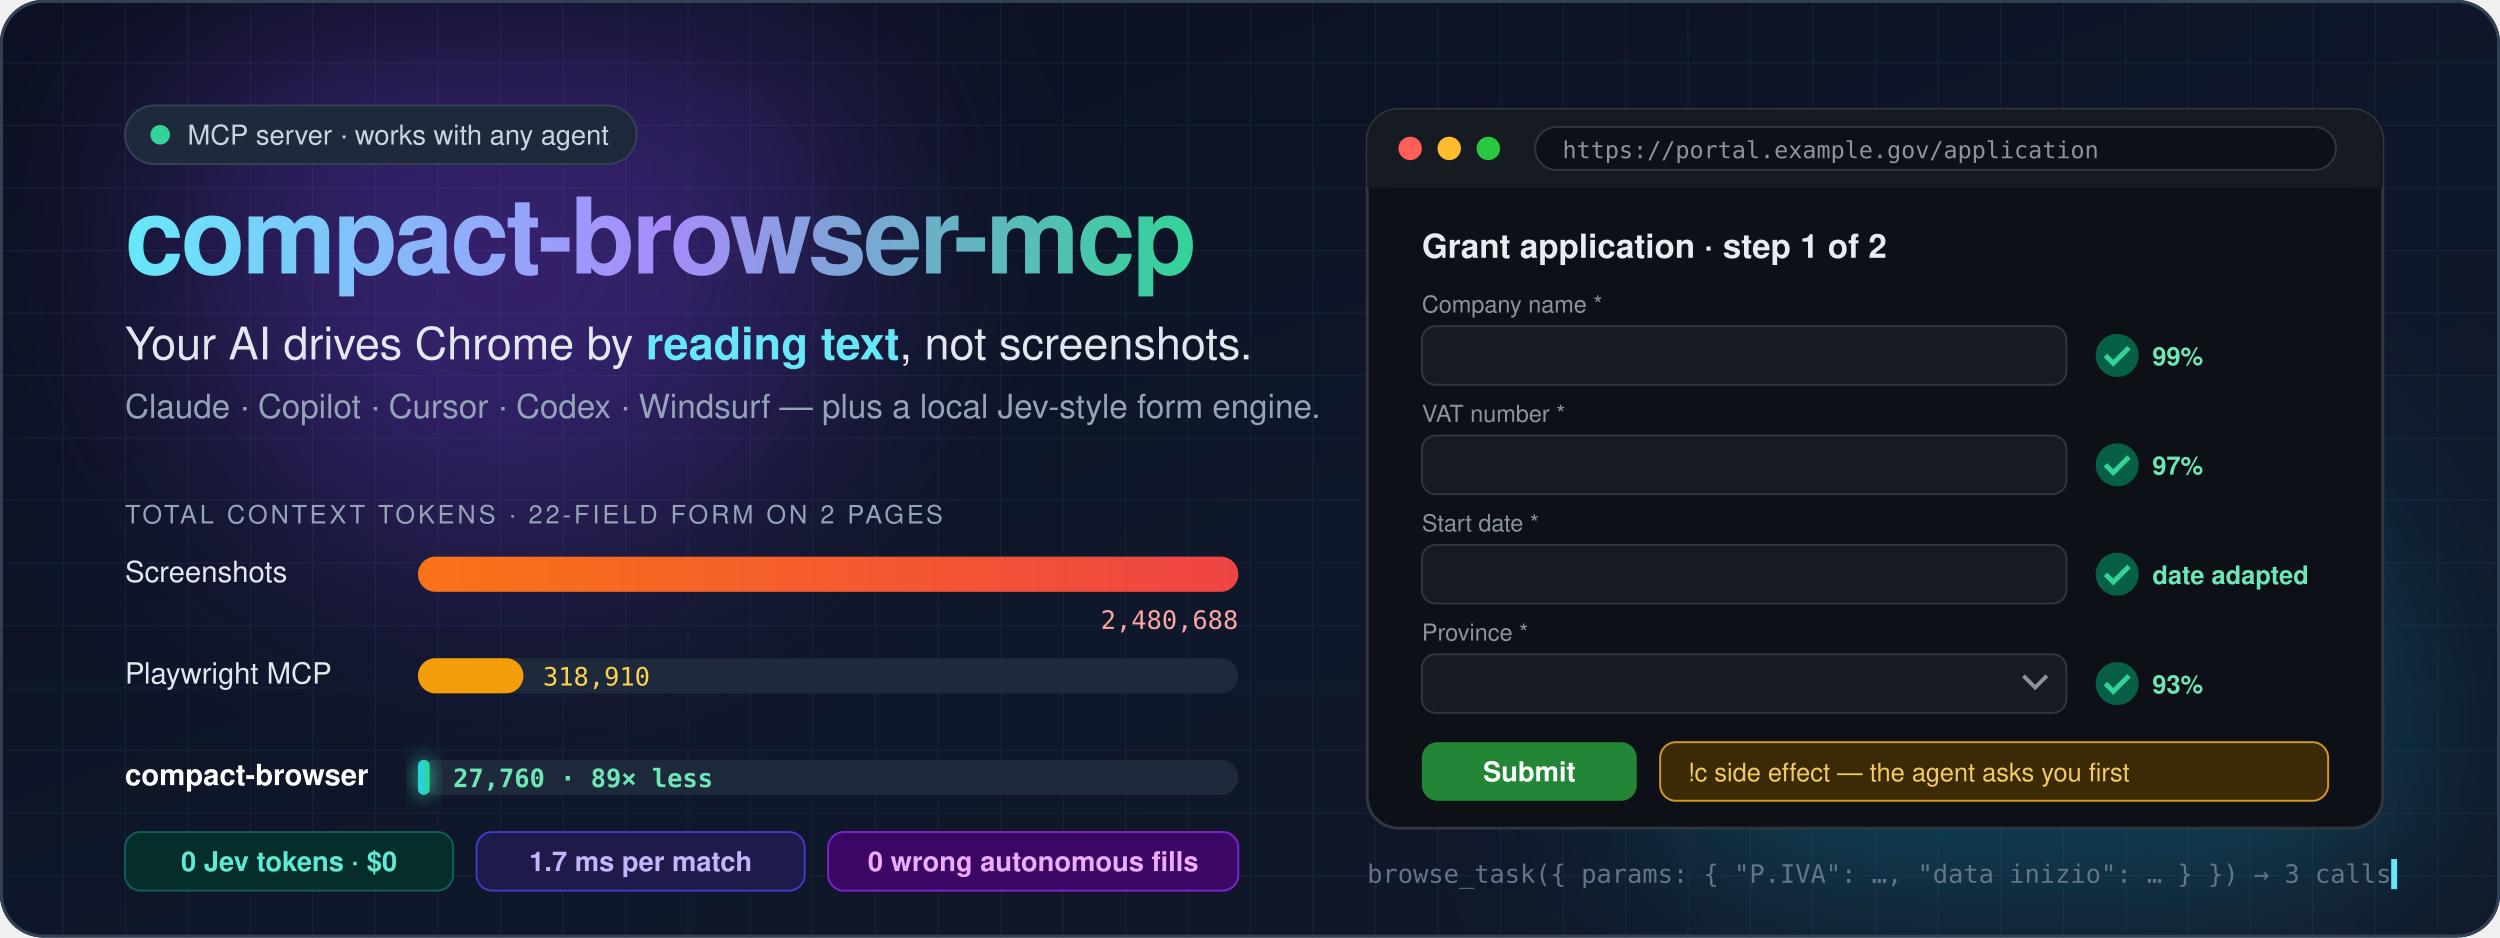
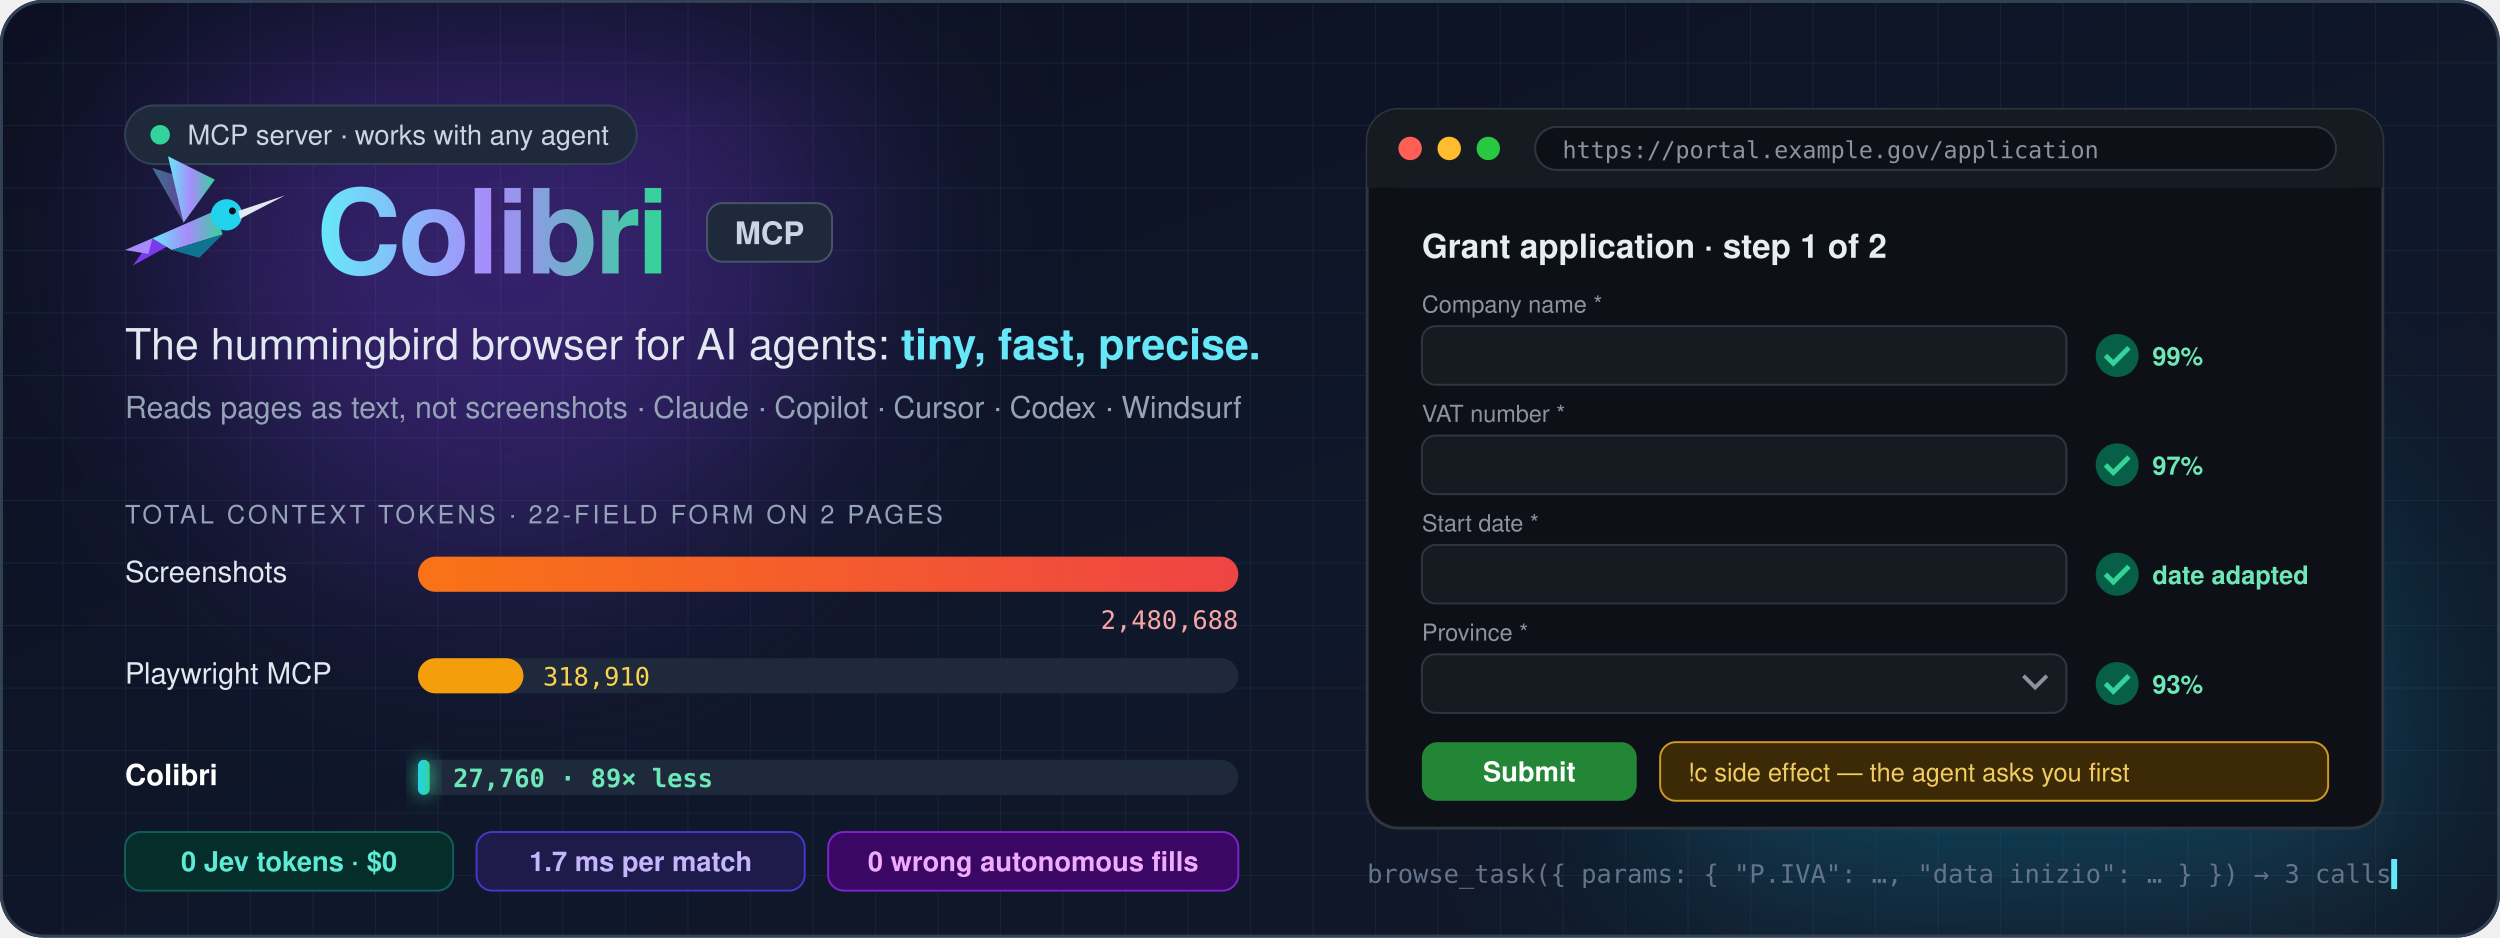
- <svg xmlns="http://www.w3.org/2000/svg" width="1280" height="480" viewBox="0 0 1280 480" role="img" aria-label="compact-browser-mcp: your AI drives Chrome reading pages as compact text. 89 times fewer tokens than screenshots.">
+ <svg xmlns="http://www.w3.org/2000/svg" width="1280" height="480" viewBox="0 0 1280 480" role="img" aria-label="Colibri MCP, the hummingbird browser for AI agents: reads pages as compact text. 89 times fewer tokens than screenshots.">
  <defs>
    <linearGradient id="bg" x1="0" y1="0" x2="1" y2="1">
      <stop offset="0" stop-color="#0b1020" />
      <stop offset="0.55" stop-color="#0f172a" />
      <stop offset="1" stop-color="#111827" />
    </linearGradient>
    <linearGradient id="title" x1="0" y1="0" x2="1" y2="0">
      <stop offset="0" stop-color="#67e8f9" />
      <stop offset="0.5" stop-color="#a78bfa" />
      <stop offset="1" stop-color="#34d399" />
    </linearGradient>
    <linearGradient id="bad" x1="0" y1="0" x2="1" y2="0">
      <stop offset="0" stop-color="#f97316" />
      <stop offset="1" stop-color="#ef4444" />
    </linearGradient>
    <linearGradient id="good" x1="0" y1="0" x2="1" y2="0">
      <stop offset="0" stop-color="#22d3ee" />
      <stop offset="1" stop-color="#34d399" />
    </linearGradient>
    <pattern id="grid" width="32" height="32" patternUnits="userSpaceOnUse">
      <path d="M32 0H0V32" fill="none" stroke="#1f2a44" stroke-width="1" />
    </pattern>
    <filter id="blur" x="-50%" y="-50%" width="200%" height="200%">
      <feGaussianBlur stdDeviation="60" />
    </filter>
    <filter id="glow" x="-100%" y="-100%" width="300%" height="300%">
      <feGaussianBlur stdDeviation="5" />
    </filter>
    <clipPath id="frame">
      <rect width="1280" height="480" rx="22" />
    </clipPath>
  </defs>
  <style>
    text { font-family: -apple-system, BlinkMacSystemFont, "Segoe UI", Helvetica, Arial, sans-serif; }
    .mono { font-family: ui-monospace, SFMono-Regular, "Cascadia Code", Consolas, Menlo, monospace; }
    .orb1 { animation: drift1 14s ease-in-out infinite; }
    .orb2 { animation: drift2 18s ease-in-out infinite; }
    @keyframes drift1 { 0%,100% { transform: translate(0,0); } 50% { transform: translate(120px,40px); } }
    @keyframes drift2 { 0%,100% { transform: translate(0,0); } 50% { transform: translate(-140px,-30px); } }
    .cover { transform-box: fill-box; transform-origin: right center; }
    .c1 { animation: c1 10s linear infinite; } .c2 { animation: c2 10s linear infinite; }
    .c3 { animation: c3 10s linear infinite; } .c4 { animation: c4 10s linear infinite; }
    @keyframes c1 { 0%,4% { transform: scaleX(1); } 13%,94% { transform: scaleX(0); } 100% { transform: scaleX(1); } }
    @keyframes c2 { 0%,14% { transform: scaleX(1); } 23%,94% { transform: scaleX(0); } 100% { transform: scaleX(1); } }
    @keyframes c3 { 0%,24% { transform: scaleX(1); } 33%,94% { transform: scaleX(0); } 100% { transform: scaleX(1); } }
    @keyframes c4 { 0%,34% { transform: scaleX(1); } 43%,94% { transform: scaleX(0); } 100% { transform: scaleX(1); } }
    .k1 { animation: k1 10s linear infinite; } .k2 { animation: k2 10s linear infinite; }
    .k3 { animation: k3 10s linear infinite; } .k4 { animation: k4 10s linear infinite; }
    @keyframes k1 { 0%,13% { opacity: 0; } 15%,94% { opacity: 1; } 100% { opacity: 0; } }
    @keyframes k2 { 0%,23% { opacity: 0; } 25%,94% { opacity: 1; } 100% { opacity: 0; } }
    @keyframes k3 { 0%,33% { opacity: 0; } 35%,94% { opacity: 1; } 100% { opacity: 0; } }
    @keyframes k4 { 0%,43% { opacity: 0; } 45%,94% { opacity: 1; } 100% { opacity: 0; } }
    .ask { animation: ask 10s ease-in-out infinite; }
    @keyframes ask { 0%,48% { opacity: 0; } 52%,92% { opacity: 1; } 100% { opacity: 0; } }
    .pulse { animation: pulse 1.6s ease-in-out infinite; }
    @keyframes pulse { 0%,100% { opacity: .35; } 50% { opacity: 1; } }
    .grow { transform-box: fill-box; transform-origin: left center; animation: grow 10s cubic-bezier(.2,.8,.2,1) infinite; }
    @keyframes grow { 0% { transform: scaleX(0); } 30%,94% { transform: scaleX(1); } 100% { transform: scaleX(0); } }
    .fadein { animation: fadein 10s ease infinite; }
    @keyframes fadein { 0%,26% { opacity: 0; } 32%,94% { opacity: 1; } 100% { opacity: 0; } }
    .cursor { animation: blink 1s steps(1) infinite; }
    @keyframes blink { 50% { opacity: 0; } }
+     .wing { transform-box: fill-box; transform-origin: 30% 100%; animation: flap .18s ease-in-out infinite alternate; }
+     .wing2 { transform-box: fill-box; transform-origin: 50% 100%; animation: flap .18s ease-in-out infinite alternate-reverse; }
+     @keyframes flap { from { transform: scaleY(1); } to { transform: scaleY(-.55); } }
+     .hover { animation: hover 2.4s ease-in-out infinite; }
+     @keyframes hover { 0%,100% { transform: translate(0,0); } 50% { transform: translate(3px,-5px); } }
  </style>
  <g clip-path="url(#frame)">
    <rect width="1280" height="480" fill="url(#bg)" />
    <rect width="1280" height="480" fill="url(#grid)" opacity=".55" />
    <circle class="orb1" cx="260" cy="120" r="170" fill="#7c3aed" opacity=".35" filter="url(#blur)" />
    <circle class="orb2" cx="1040" cy="380" r="190" fill="#0891b2" opacity=".35" filter="url(#blur)" />
    <g transform="translate(64,0)">
      <rect x="0" y="54" width="262" height="30" rx="15" fill="#1e293b" stroke="#334155" />
      <circle class="pulse" cx="18" cy="69" r="5" fill="#34d399" />
      <text x="32" y="74" font-size="14" fill="#cbd5e1">MCP server · works with any agent</text>
-       <text x="0" y="140" font-size="54" font-weight="800" fill="url(#title)" letter-spacing="-1.5">compact-browser-mcp</text>
-       <text x="0" y="184" font-size="23" fill="#e2e8f0">Your AI drives Chrome by <tspan fill="#67e8f9" font-weight="700">reading text</tspan>, not screenshots.</text>
-       <text x="0" y="214" font-size="17" fill="#94a3b8">Claude · Copilot · Cursor · Codex · Windsurf — plus a local Jev-style form engine.</text>
+       <g transform="translate(0,84)">
+         <g class="hover">
+           <polygon class="wing2" points="30,30 14,2 40,10" fill="url(#title)" opacity=".45" />
+           <polygon points="4,52 14,38 22,42" fill="#7c3aed" />
+           <polygon points="0,44 14,38 12,46" fill="#a78bfa" />
+           <polygon points="14,38 46,24 50,36 24,44" fill="url(#title)" />
+           <polygon points="24,44 50,36 38,48" fill="#0e7490" />
+           <circle cx="52" cy="26" r="8" fill="#22d3ee" />
+           <circle cx="55" cy="24" r="1.8" fill="#0b1020" />
+           <polygon points="58,24 82,16 59,28" fill="#e2e8f0" />
+           <polygon class="wing" points="30,30 22,-4 46,8" fill="url(#title)" />
+         </g>
+       </g>
+       <text x="98" y="140" font-size="60" font-weight="800" fill="url(#title)" letter-spacing="-1.5">Colibri</text>
+       <rect x="298" y="104" width="64" height="30" rx="8" fill="#1e293b" stroke="#475569" />
+       <text x="330" y="125" font-size="16" font-weight="800" fill="#cbd5e1" text-anchor="middle">MCP</text>
+       <text x="0" y="184" font-size="22" fill="#e2e8f0">The hummingbird browser for AI agents: <tspan fill="#67e8f9" font-weight="700">tiny, fast, precise.</tspan>
+       </text>
+       <text x="0" y="214" font-size="15.5" fill="#94a3b8">Reads pages as text, not screenshots · Claude · Copilot · Cursor · Codex · Windsurf</text>
      <text x="0" y="268" font-size="13" fill="#94a3b8" letter-spacing="1.5">TOTAL CONTEXT TOKENS · 22-FIELD FORM ON 2 PAGES</text>
      <text x="0" y="298" font-size="15" fill="#e2e8f0">Screenshots</text>
      <rect x="150" y="285" width="420" height="18" rx="9" fill="#1e293b" />
      <rect class="grow" x="150" y="285" width="420" height="18" rx="9" fill="url(#bad)" />
      <text class="fadein mono" x="570" y="322" font-size="13" fill="#fca5a5" text-anchor="end">2,480,688</text>
      <text x="0" y="350" font-size="15" fill="#e2e8f0">Playwright MCP</text>
      <rect x="150" y="337" width="420" height="18" rx="9" fill="#1e293b" />
      <rect class="grow" x="150" y="337" width="54" height="18" rx="9" fill="#f59e0b" />
      <text class="fadein mono" x="214" y="351" font-size="13" fill="#fcd34d">318,910</text>
-       <text x="0" y="402" font-size="15" font-weight="700" fill="#ffffff">compact-browser</text>
+       <text x="0" y="402" font-size="15" font-weight="700" fill="#ffffff">Colibri</text>
      <rect x="150" y="389" width="420" height="18" rx="9" fill="#1e293b" />
      <rect class="pulse" x="150" y="389" width="6" height="18" rx="3" fill="#34d399" filter="url(#glow)" />
      <rect class="grow" x="150" y="389" width="6" height="18" rx="3" fill="url(#good)" />
      <text class="fadein mono" x="168" y="403" font-size="13" fill="#6ee7b7" font-weight="700">27,760 · 89× less</text>
      <g class="fadein">
        <rect x="0" y="426" width="168" height="30" rx="8" fill="#052e2b" stroke="#115e59" />
        <text x="84" y="446" font-size="14" fill="#5eead4" text-anchor="middle" font-weight="600">0 Jev tokens · $0</text>
        <rect x="180" y="426" width="168" height="30" rx="8" fill="#1e1b4b" stroke="#4338ca" />
        <text x="264" y="446" font-size="14" fill="#c4b5fd" text-anchor="middle" font-weight="600">1.7 ms per match</text>
        <rect x="360" y="426" width="210" height="30" rx="8" fill="#3b0764" stroke="#7e22ce" />
        <text x="465" y="446" font-size="14" fill="#f0abfc" text-anchor="middle" font-weight="600">0 wrong autonomous fills</text>
      </g>
    </g>
    <g transform="translate(700,56)">
      <rect x="0" y="0" width="520" height="368" rx="16" fill="#0d1117" stroke="#30363d" stroke-width="1.5" />
      <rect x="0" y="0" width="520" height="40" rx="16" fill="#161b22" />
      <rect x="0" y="24" width="520" height="16" fill="#161b22" />
      <circle cx="22" cy="20" r="6" fill="#ff5f57" />
      <circle cx="42" cy="20" r="6" fill="#febc2e" />
      <circle cx="62" cy="20" r="6" fill="#28c840" />
      <rect x="86" y="9" width="410" height="22" rx="11" fill="#0d1117" stroke="#30363d" />
      <text class="mono" x="100" y="25" font-size="12" fill="#8b949e">https://portal.example.gov/application</text>
      <text x="28" y="76" font-size="17" font-weight="700" fill="#e6edf3">Grant application · step 1 of 2</text>
      <g font-size="12" fill="#8b949e">
        <text x="28" y="104">Company name *</text>
        <text x="28" y="160">VAT number *</text>
        <text x="28" y="216">Start date *</text>
        <text x="28" y="272">Province *</text>
      </g>
      <g>
        <rect x="28" y="111" width="330" height="30" rx="7" fill="#161b22" stroke="#30363d" />
        <rect x="28" y="167" width="330" height="30" rx="7" fill="#161b22" stroke="#30363d" />
        <rect x="28" y="223" width="330" height="30" rx="7" fill="#161b22" stroke="#30363d" />
        <rect x="28" y="279" width="330" height="30" rx="7" fill="#161b22" stroke="#30363d" />
        <path d="M336 290l6 6 6-6" fill="none" stroke="#8b949e" stroke-width="2" />
      </g>
      <g class="mono" font-size="14" fill="#e6edf3">
        <text x="40" y="131">Roca Software srl</text>
        <text x="40" y="187">01234567890</text>
        <text x="40" y="243">2026-11-03</text>
        <text x="40" y="299">Napoli</text>
      </g>
      <rect class="cover c1" x="38" y="114" width="300" height="24" fill="#161b22" />
      <rect class="cover c2" x="38" y="170" width="300" height="24" fill="#161b22" />
      <rect class="cover c3" x="38" y="226" width="300" height="24" fill="#161b22" />
      <rect class="cover c4" x="38" y="282" width="290" height="24" fill="#161b22" />
      <g font-size="13" font-weight="700">
        <g class="k1">
          <circle cx="384" cy="126" r="11" fill="#065f46" />
          <path d="M378 126l4 4 8-8" fill="none" stroke="#34d399" stroke-width="2.5" />
          <text x="402" y="131" fill="#6ee7b7">99%</text>
        </g>
        <g class="k2">
          <circle cx="384" cy="182" r="11" fill="#065f46" />
          <path d="M378 182l4 4 8-8" fill="none" stroke="#34d399" stroke-width="2.5" />
          <text x="402" y="187" fill="#6ee7b7">97%</text>
        </g>
        <g class="k3">
          <circle cx="384" cy="238" r="11" fill="#065f46" />
          <path d="M378 238l4 4 8-8" fill="none" stroke="#34d399" stroke-width="2.5" />
          <text x="402" y="243" fill="#6ee7b7">date adapted</text>
        </g>
        <g class="k4">
          <circle cx="384" cy="294" r="11" fill="#065f46" />
          <path d="M378 294l4 4 8-8" fill="none" stroke="#34d399" stroke-width="2.5" />
          <text x="402" y="299" fill="#6ee7b7">93%</text>
        </g>
      </g>
      <rect x="28" y="324" width="110" height="30" rx="8" fill="#238636" />
      <text x="83" y="344" font-size="14" font-weight="700" fill="#fff" text-anchor="middle">Submit</text>
      <g class="ask">
        <rect x="150" y="324" width="342" height="30" rx="8" fill="#3b2a05" stroke="#d29922" />
        <text x="164" y="344" font-size="13" fill="#f2cc60">!c  side effect — the agent asks you first</text>
      </g>
    </g>
    <text class="mono" x="700" y="452" font-size="13" fill="#64748b">browse_task({ params: { "P.IVA": …, "data inizio": … } })  → 3 calls<tspan class="cursor" fill="#67e8f9"> ▍</tspan>
    </text>
  </g>
  <rect x=".75" y=".75" width="1278.5" height="478.5" rx="21.5" fill="none" stroke="#334155" stroke-width="1.5" />
</svg>
